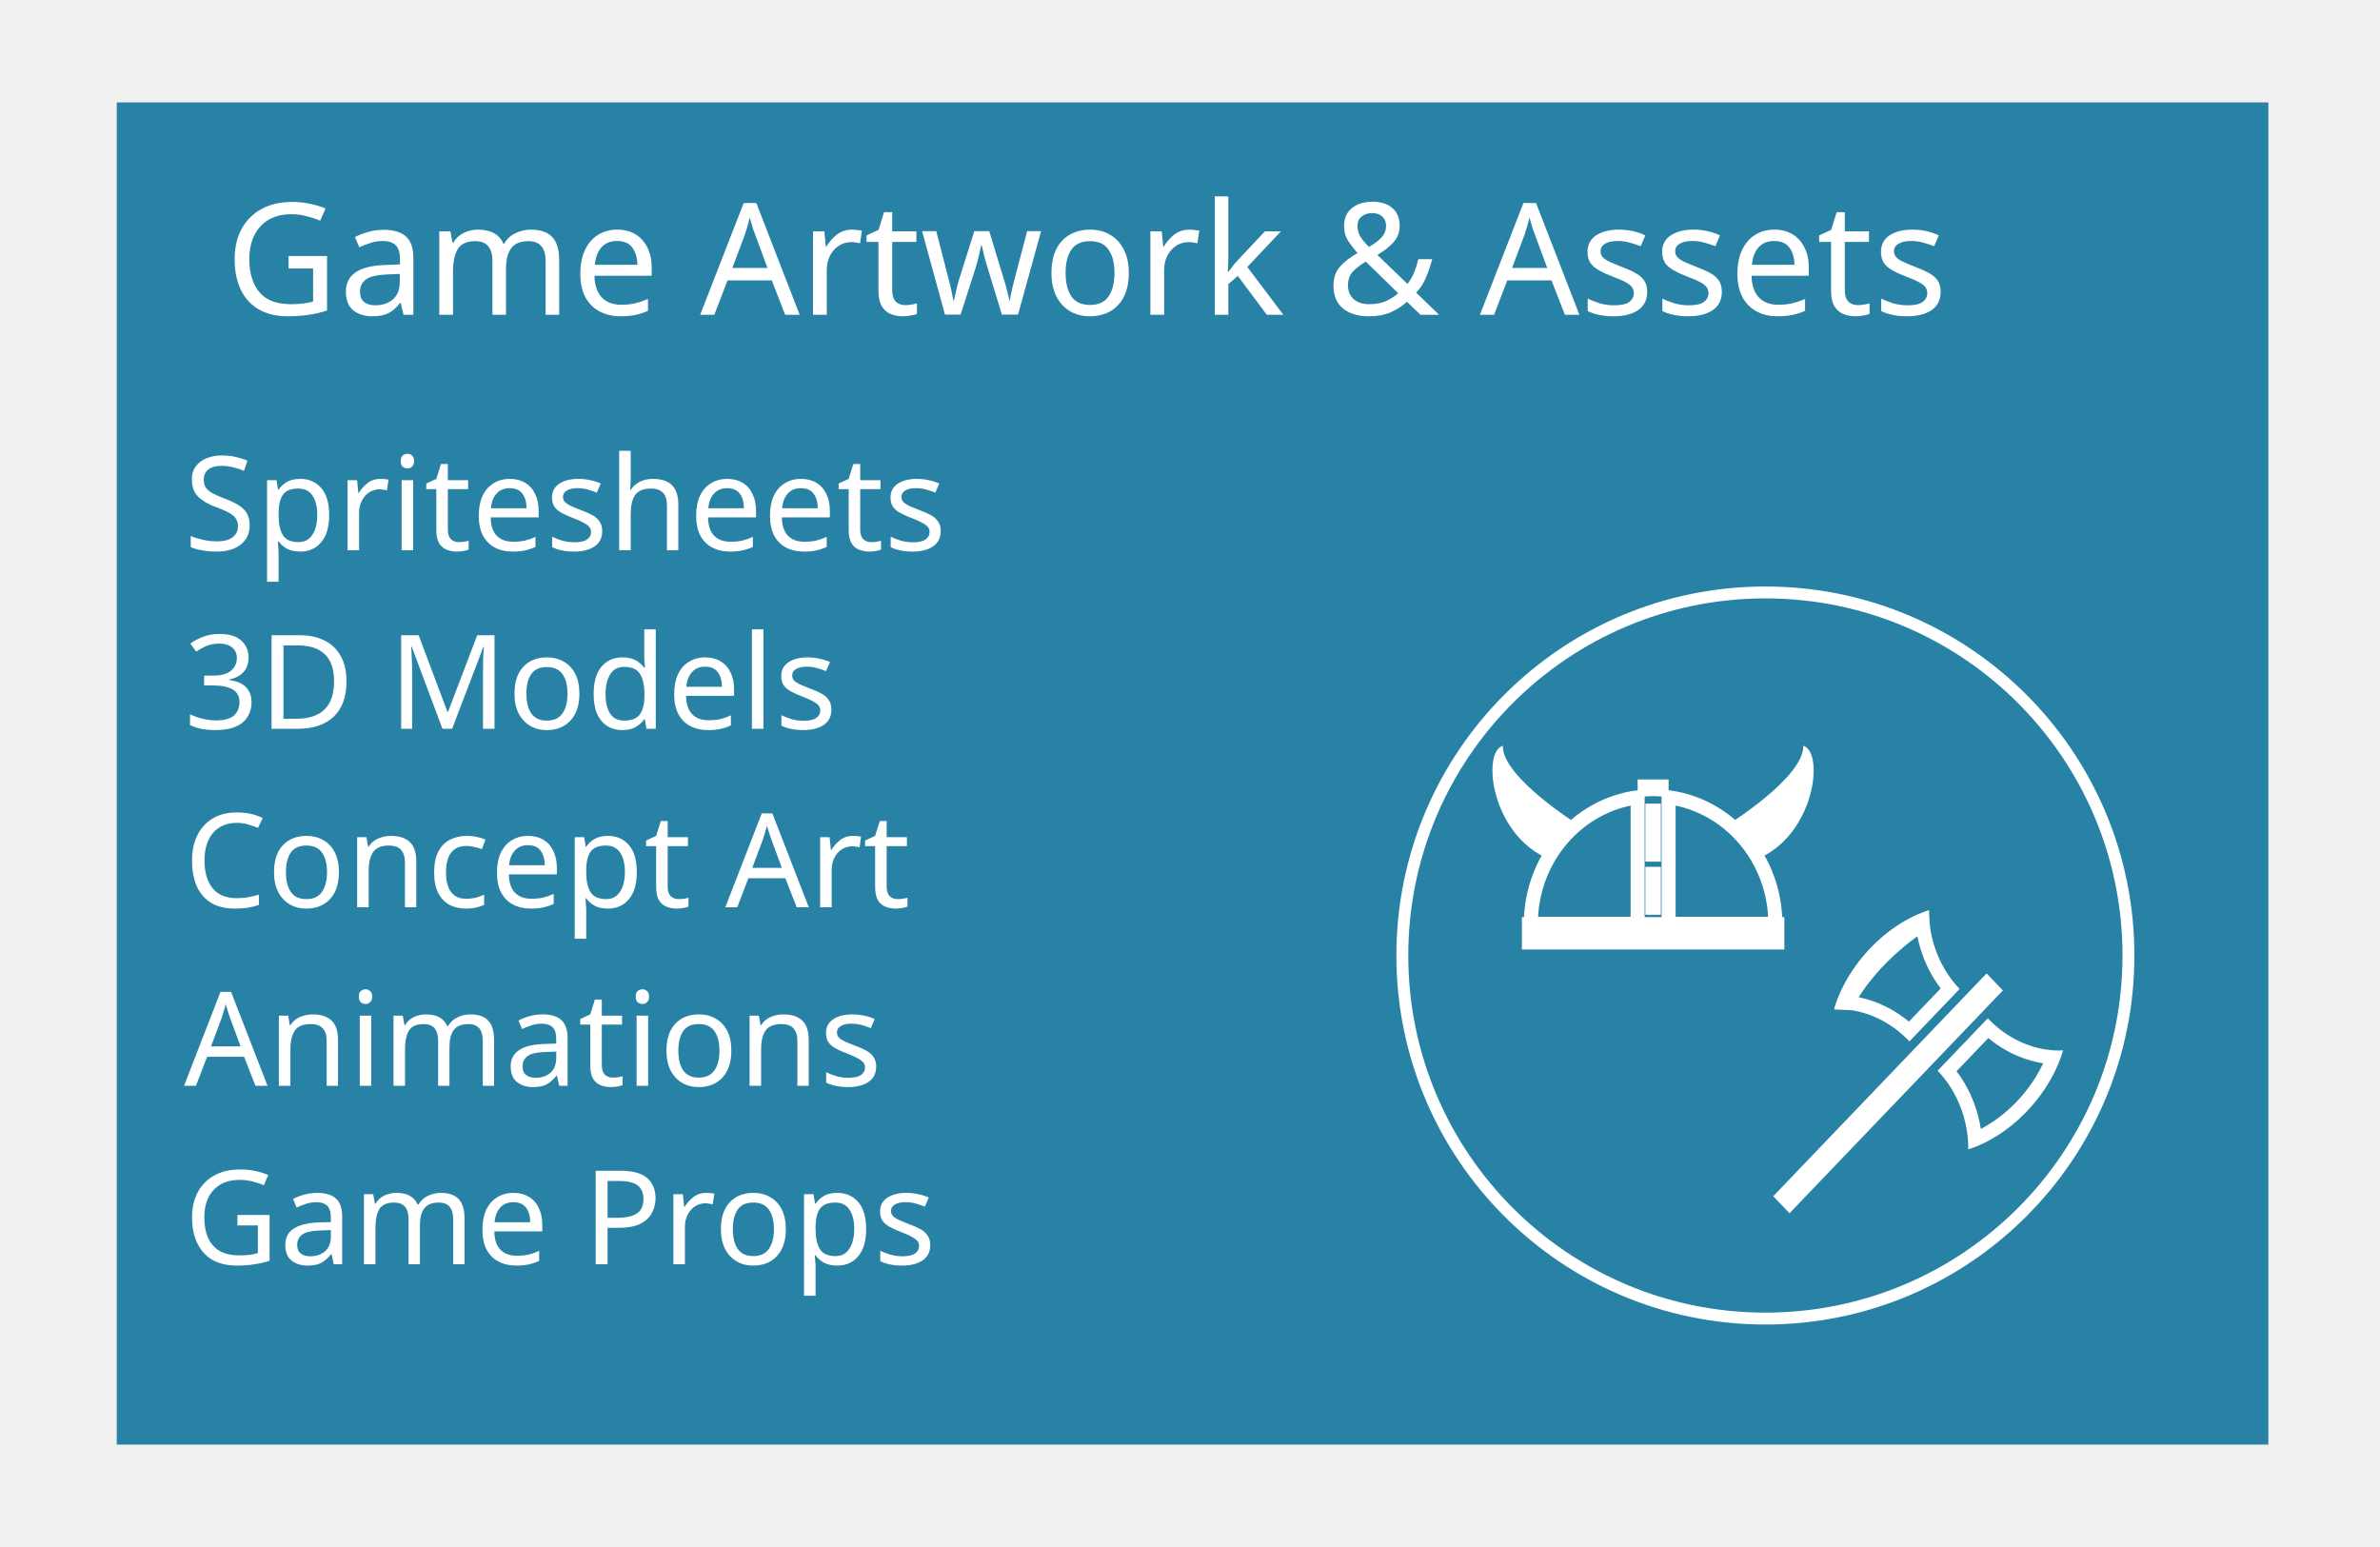
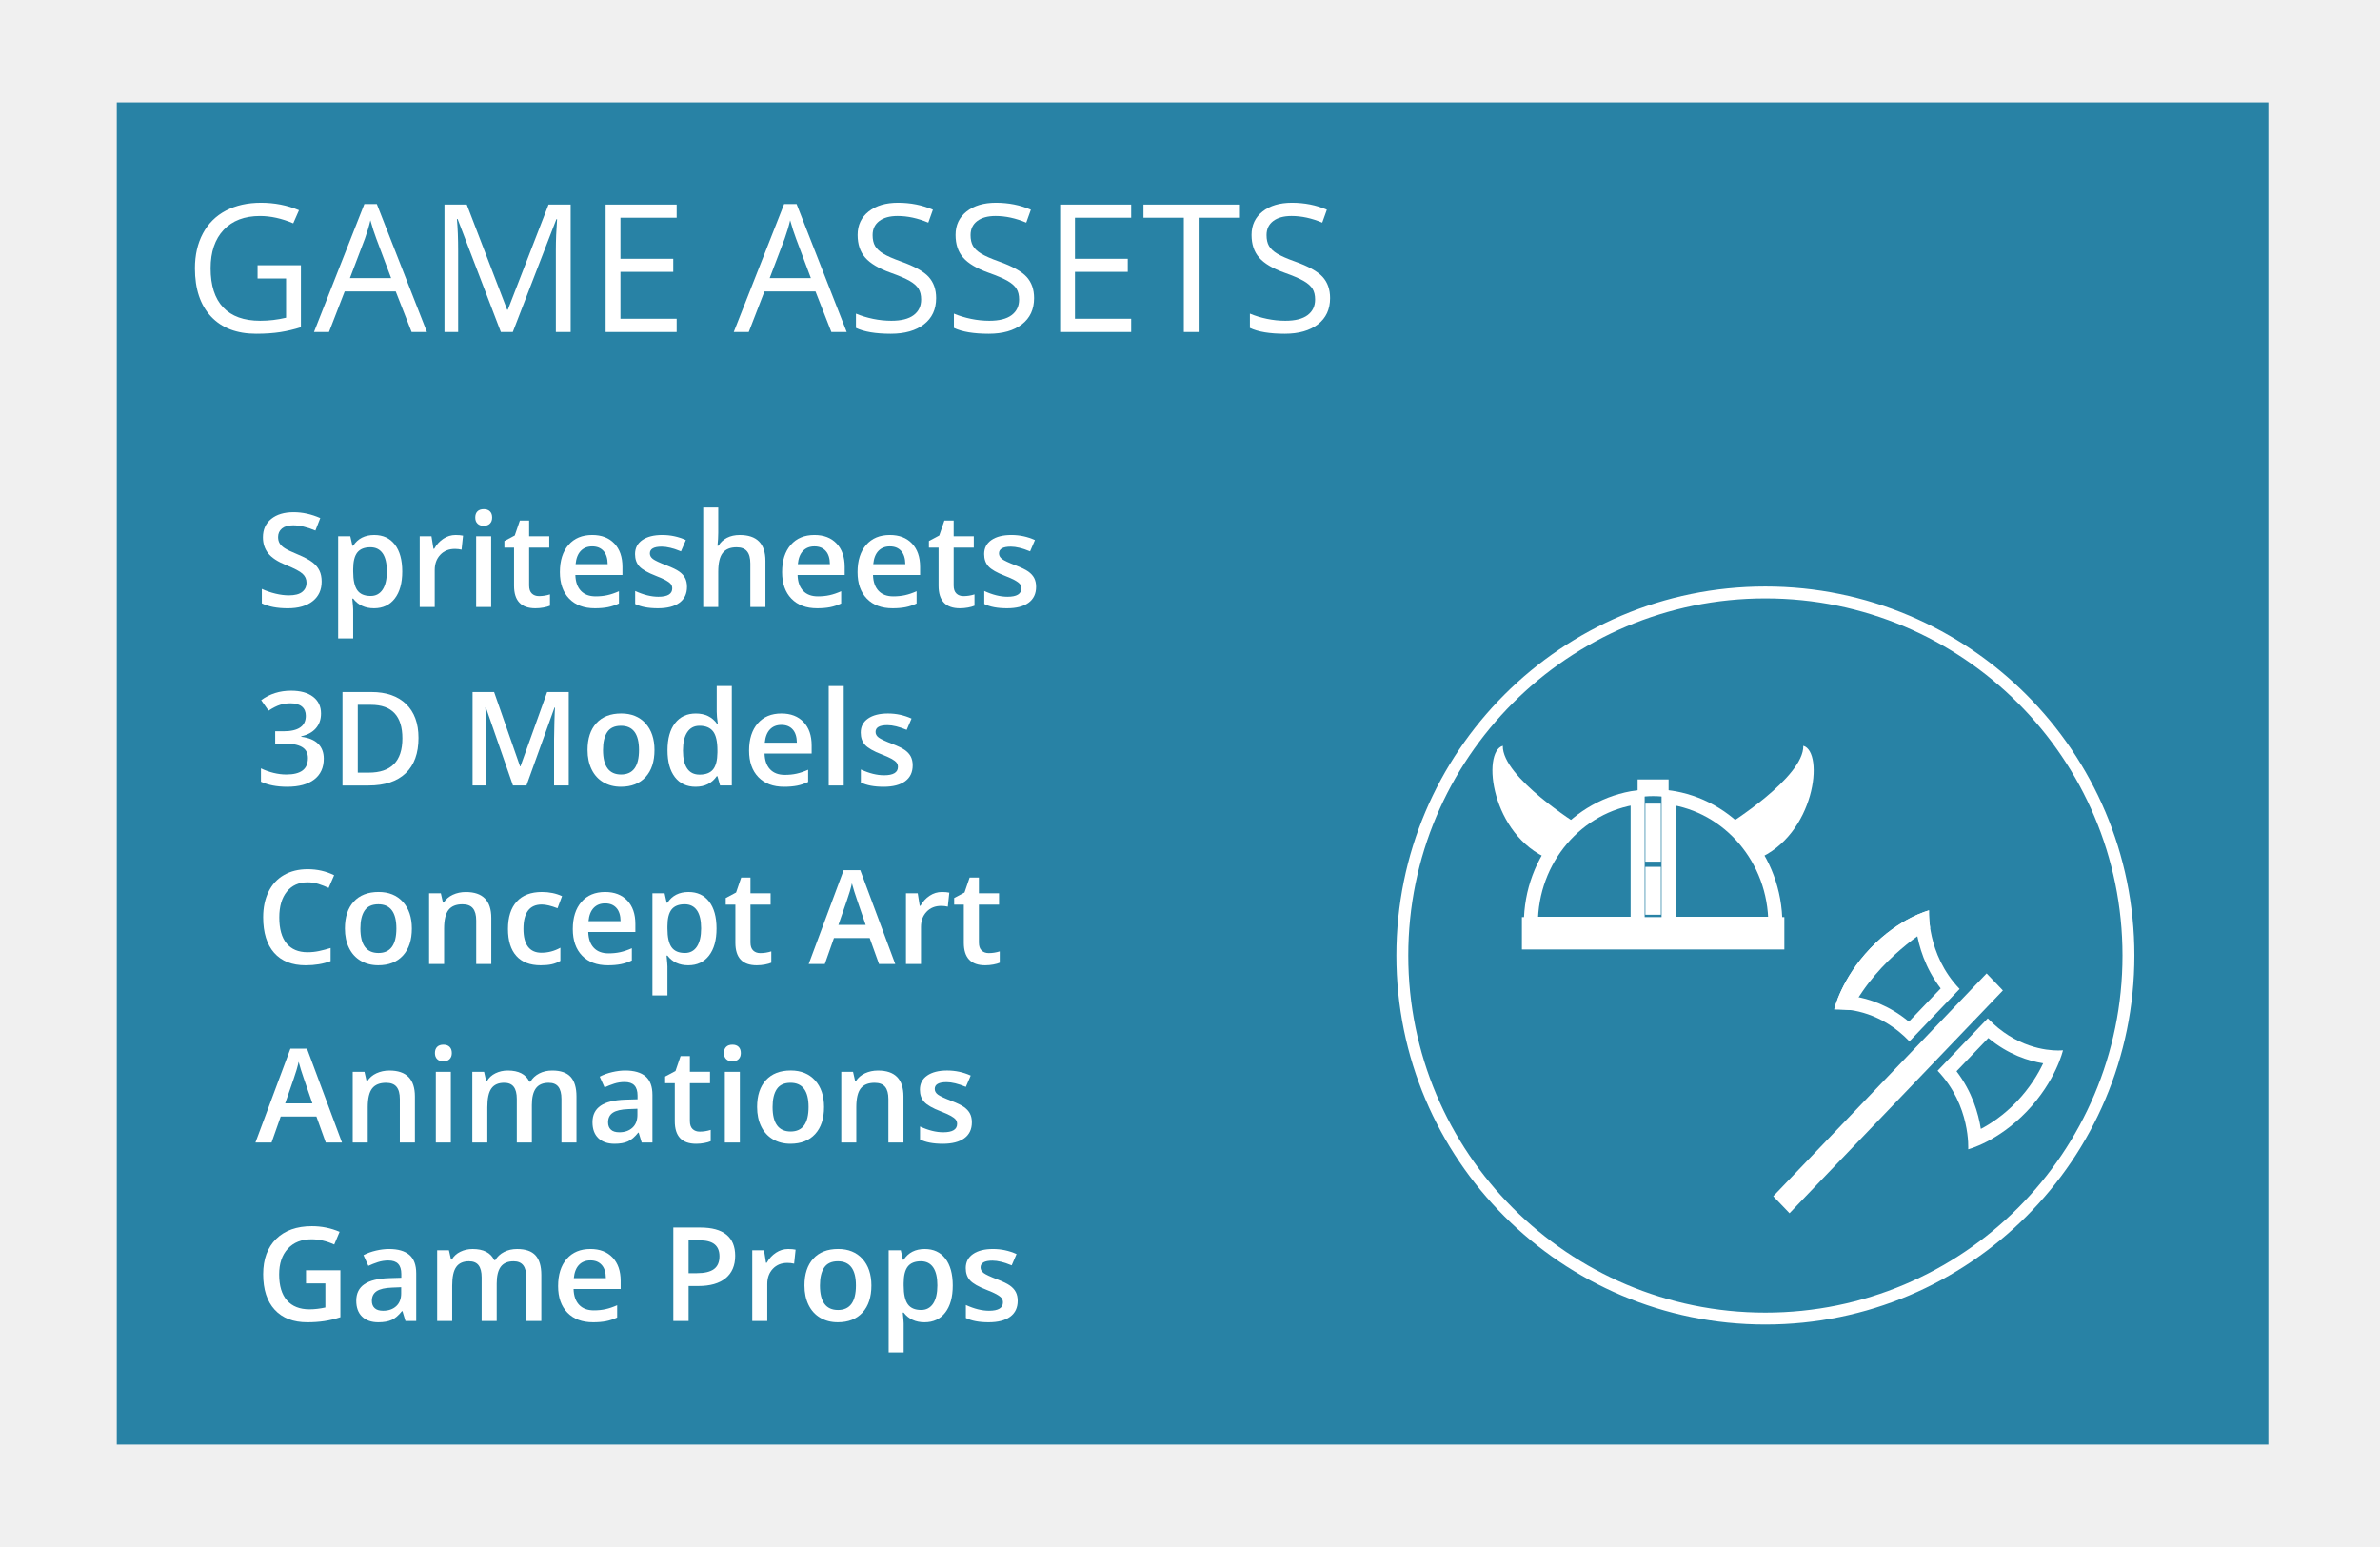
<svg xmlns="http://www.w3.org/2000/svg" version="1.1" x="0px" y="0px" width="200px" height="130px" viewBox="0 0 200 130" enable-background="new 0 0 200 130" xml:space="preserve">
  <g id="Layer_1">
    <rect x="9.813" y="8.606" fill="#2882A5" width="180.806" height="112.787" />
    <g>
-       <rect x="18.92" y="16.499" fill="none" width="171.363" height="14.794" />
-       <text transform="matrix(1 0 0 1 18.9209 26.4531)" fill="#FFFFFF" font-family="'OpenSans-Semibold'" font-size="13.097">Game Artwork &amp; Assets</text>
+       <g>
+         <path fill="#FFFFFF" d="M21.647,22.289h3.64v5.208c-0.566,0.181-1.143,0.317-1.729,0.41c-0.586,0.092-1.265,0.139-2.036,0.139     c-1.621,0-2.883-0.482-3.787-1.446c-0.903-0.965-1.355-2.315-1.355-4.054c0-1.113,0.223-2.089,0.67-2.927     c0.446-0.837,1.09-1.477,1.93-1.919c0.84-0.441,1.824-0.662,2.952-0.662c1.143,0,2.207,0.21,3.193,0.629l-0.483,1.1     c-0.967-0.41-1.897-0.615-2.791-0.615c-1.304,0-2.322,0.388-3.054,1.164s-1.099,1.854-1.099,3.23     c0,1.445,0.353,2.541,1.058,3.288s1.742,1.12,3.109,1.12c0.742,0,1.467-0.085,2.175-0.256v-3.296h-2.395V22.289z" />
+         <path fill="#FFFFFF" d="M34.589,27.899l-1.333-3.406h-4.292l-1.318,3.406h-1.26l4.233-10.752h1.047l4.211,10.752H34.589z      M32.868,23.373l-1.245-3.317c-0.161-0.42-0.327-0.936-0.498-1.546c-0.107,0.469-0.261,0.984-0.461,1.546l-1.26,3.317H32.868z" />
+         <path fill="#FFFFFF" d="M42.089,27.899l-3.633-9.492h-0.059c0.068,0.752,0.103,1.646,0.103,2.681v6.812h-1.15V17.191h1.875     l3.391,8.833h0.059l3.42-8.833h1.86v10.708h-1.245V21c0-0.791,0.034-1.65,0.103-2.578h-0.059l-3.662,9.478H42.089z" />
+         <path fill="#FFFFFF" d="M56.862,27.899h-5.969V17.191h5.969v1.106h-4.724v3.449h4.438v1.099h-4.438v3.94h4.724V27.899z" />
+         <path fill="#FFFFFF" d="M69.863,27.899l-1.333-3.406h-4.292l-1.318,3.406h-1.26l4.233-10.752h1.047l4.211,10.752H69.863z      M68.142,23.373l-1.245-3.317c-0.161-0.42-0.327-0.936-0.498-1.546c-0.107,0.469-0.261,0.984-0.461,1.546l-1.26,3.317H68.142z" />
+         <path fill="#FFFFFF" d="M78.667,25.05c0,0.943-0.342,1.678-1.025,2.205s-1.611,0.791-2.783,0.791c-1.27,0-2.246-0.163-2.93-0.49     v-1.201c0.439,0.186,0.918,0.332,1.436,0.439s1.03,0.16,1.538,0.16c0.83,0,1.455-0.157,1.875-0.472     c0.42-0.315,0.63-0.753,0.63-1.315c0-0.37-0.075-0.675-0.224-0.911c-0.149-0.237-0.398-0.455-0.747-0.655     s-0.88-0.428-1.593-0.682c-0.996-0.356-1.708-0.778-2.135-1.268c-0.428-0.487-0.641-1.125-0.641-1.911     c0-0.825,0.31-1.481,0.93-1.97s1.44-0.732,2.461-0.732c1.064,0,2.043,0.195,2.937,0.586l-0.388,1.084     c-0.884-0.371-1.743-0.557-2.578-0.557c-0.659,0-1.174,0.142-1.545,0.424c-0.371,0.284-0.557,0.677-0.557,1.18     c0,0.371,0.068,0.675,0.205,0.912c0.137,0.236,0.367,0.454,0.692,0.651c0.325,0.198,0.822,0.417,1.491,0.655     c1.123,0.401,1.896,0.831,2.318,1.289C78.455,23.723,78.667,24.317,78.667,25.05z" />
+         <path fill="#FFFFFF" d="M86.899,25.05c0,0.943-0.342,1.678-1.025,2.205s-1.611,0.791-2.783,0.791c-1.27,0-2.246-0.163-2.93-0.49     v-1.201c0.439,0.186,0.918,0.332,1.436,0.439s1.03,0.16,1.538,0.16c0.83,0,1.455-0.157,1.875-0.472     c0.42-0.315,0.63-0.753,0.63-1.315c0-0.37-0.075-0.675-0.224-0.911c-0.149-0.237-0.398-0.455-0.747-0.655     s-0.88-0.428-1.593-0.682c-0.996-0.356-1.708-0.778-2.135-1.268c-0.428-0.487-0.641-1.125-0.641-1.911     c0-0.825,0.31-1.481,0.93-1.97s1.44-0.732,2.461-0.732c1.064,0,2.043,0.195,2.937,0.586l-0.388,1.084     c-0.884-0.371-1.743-0.557-2.578-0.557c-0.659,0-1.174,0.142-1.545,0.424c-0.371,0.284-0.557,0.677-0.557,1.18     c0,0.371,0.068,0.675,0.205,0.912c0.137,0.236,0.367,0.454,0.692,0.651c0.325,0.198,0.822,0.417,1.491,0.655     c1.123,0.401,1.896,0.831,2.318,1.289C86.688,23.723,86.899,24.317,86.899,25.05z" />
+         <path fill="#FFFFFF" d="M95.058,27.899h-5.969V17.191h5.969v1.106h-4.724v3.449h4.438v1.099h-4.438v3.94h4.724V27.899z" />
+         <path fill="#FFFFFF" d="M100.727,27.899h-1.245v-9.602h-3.391v-1.106h8.027v1.106h-3.391V27.899z" />
+         <path fill="#FFFFFF" d="M111.772,25.05c0,0.943-0.342,1.678-1.025,2.205s-1.611,0.791-2.783,0.791c-1.27,0-2.246-0.163-2.93-0.49     v-1.201c0.439,0.186,0.918,0.332,1.436,0.439s1.03,0.16,1.538,0.16c0.83,0,1.455-0.157,1.875-0.472     c0.42-0.315,0.63-0.753,0.63-1.315c0-0.37-0.075-0.675-0.224-0.911c-0.149-0.237-0.398-0.455-0.747-0.655     s-0.88-0.428-1.593-0.682c-0.996-0.356-1.708-0.778-2.135-1.268c-0.428-0.487-0.641-1.125-0.641-1.911     c0-0.825,0.31-1.481,0.93-1.97s1.44-0.732,2.461-0.732c1.064,0,2.043,0.195,2.937,0.586l-0.388,1.084     c-0.884-0.371-1.743-0.557-2.578-0.557c-0.659,0-1.174,0.142-1.545,0.424c-0.371,0.284-0.557,0.677-0.557,1.18     c0,0.371,0.068,0.675,0.205,0.912c0.137,0.236,0.367,0.454,0.692,0.651c0.325,0.198,0.822,0.417,1.491,0.655     c1.123,0.401,1.896,0.831,2.318,1.289C111.561,23.723,111.772,24.317,111.772,25.05z" />
+       </g>
    </g>
    <circle fill="none" stroke="#FFFFFF" stroke-miterlimit="10" cx="148.352" cy="80.295" r="30.509" />
    <g>
      <g>
        <g>
          <rect x="127.891" y="77.068" fill="#FFFFFF" width="22.054" height="2.72" />
          <path fill="#FFFFFF" d="M145.167,69.325c0,0,6.433-3.994,6.37-6.654c1.786,0.517,0.996,7.504-3.893,9.53L145.167,69.325z" />
          <path fill="#FFFFFF" d="M132.66,69.325c0,0-6.436-3.994-6.373-6.654c-1.786,0.517-0.993,7.504,3.897,9.53L132.66,69.325z" />
        </g>
      </g>
      <g>
        <path fill="none" stroke="#FFFFFF" stroke-width="1.18" stroke-miterlimit="10" d="M128.644,77.631h8.973V66.999     C132.56,67.67,128.644,72.169,128.644,77.631z" />
        <path fill="none" stroke="#FFFFFF" stroke-width="1.18" stroke-miterlimit="10" d="M140.218,66.999v10.632h8.97     C149.188,72.169,145.275,67.67,140.218,66.999z" />
        <path fill="#FFFFFF" d="M140.218,66.999v-1.502h-2.602v1.502c0.426-0.058,0.857-0.097,1.3-0.097S139.792,66.941,140.218,66.999z" />
        <rect x="137.617" y="77.631" fill="#FFFFFF" width="2.602" height="0.618" />
      </g>
      <rect x="138.266" y="67.532" fill="#FFFFFF" width="1.303" height="4.876" />
      <rect x="138.266" y="72.844" fill="#FFFFFF" width="1.303" height="4.026" />
    </g>
    <g>
      <g>
        <polygon fill="#FFFFFF" points="166.942,81.8 149.011,100.523 150.38,101.952 168.31,83.231    " />
        <g>
          <path fill="#FFFFFF" d="M161.041,78.215c0.202,1.299,0.724,3.122,2.042,4.845c-0.993,1.038-2,2.09-2.673,2.793      c-1.678-1.396-3.385-1.931-4.608-2.125c0.409-0.869,1.104-2.051,2.23-3.229C159.126,79.357,160.222,78.644,161.041,78.215       M162.102,76.504c0,0-2.46,0.61-4.921,3.178c-2.459,2.572-3.045,5.14-3.045,5.14s0.146-0.018,0.403-0.018      c0.978,0,3.571,0.255,5.919,2.705c0,0,2.305-2.406,4.215-4.404C161.867,80.173,162.102,76.504,162.102,76.504L162.102,76.504z" />
        </g>
        <path fill="#FFFFFF" d="M162.102,76.504c0,0-2.46,0.61-4.921,3.178c-2.459,2.572-3.045,5.14-3.045,5.14l1.432,0.063     c2.259-4.388,6.628-6.921,6.628-6.921C162.065,77.082,162.102,76.504,162.102,76.504z" />
        <g>
          <path fill="#FFFFFF" d="M167.086,87.229c1.678,1.396,3.385,1.93,4.608,2.124c-0.409,0.87-1.104,2.053-2.23,3.229      c-1.094,1.142-2.19,1.856-3.008,2.284c-0.203-1.298-0.726-3.12-2.043-4.845C165.406,88.984,166.413,87.933,167.086,87.229       M167.039,85.573c0,0-2.305,2.405-4.216,4.404c2.805,2.934,2.572,6.601,2.572,6.601s2.461-0.611,4.921-3.179      c2.459-2.569,3.044-5.14,3.044-5.14s-0.146,0.018-0.405,0.018C171.976,88.277,169.384,88.021,167.039,85.573L167.039,85.573z       M173.36,88.26h0.005H173.36z" />
        </g>
      </g>
    </g>
    <g>
-       <rect x="15.466" y="37.882" fill="none" width="108.035" height="76.717" />
-       <text transform="matrix(1 0 0 1 15.4658 46.2422)">
-         <tspan x="0" y="0" fill="#FFFFFF" font-family="'OpenSans-Semibold'" font-size="11">Spritesheets</tspan>
-         <tspan x="0" y="15" fill="#FFFFFF" font-family="'OpenSans-Semibold'" font-size="11">3D Models</tspan>
-         <tspan x="0" y="30" fill="#FFFFFF" font-family="'OpenSans-Semibold'" font-size="11">Concept Art</tspan>
-         <tspan x="0" y="45" fill="#FFFFFF" font-family="'OpenSans-Semibold'" font-size="11">Animations</tspan>
-         <tspan x="0" y="60" fill="#FFFFFF" font-family="'OpenSans-Semibold'" font-size="11">Game Props</tspan>
-       </text>
+       <g>
+         <path fill="#FFFFFF" d="M27.03,48.875c0,0.698-0.252,1.246-0.757,1.644s-1.201,0.597-2.089,0.597s-1.615-0.139-2.181-0.414     v-1.214c0.358,0.169,0.738,0.301,1.142,0.397c0.402,0.097,0.778,0.145,1.125,0.145c0.508,0,0.884-0.096,1.125-0.289     c0.242-0.193,0.363-0.453,0.363-0.779c0-0.293-0.111-0.543-0.333-0.746c-0.222-0.205-0.68-0.446-1.375-0.726     c-0.716-0.29-1.221-0.621-1.515-0.993c-0.293-0.373-0.44-0.82-0.44-1.344c0-0.654,0.233-1.17,0.698-1.547     c0.465-0.375,1.09-0.563,1.875-0.563c0.752,0,1.5,0.165,2.245,0.494l-0.408,1.048c-0.698-0.294-1.321-0.441-1.869-0.441     c-0.416,0-0.73,0.091-0.945,0.271c-0.215,0.182-0.322,0.42-0.322,0.717c0,0.205,0.043,0.379,0.129,0.523     c0.086,0.146,0.228,0.283,0.424,0.412s0.551,0.299,1.063,0.51c0.577,0.24,0.999,0.464,1.268,0.672     c0.269,0.207,0.465,0.441,0.591,0.703S27.03,48.521,27.03,48.875z" />
+         <path fill="#FFFFFF" d="M31.429,51.115c-0.752,0-1.335-0.271-1.751-0.812h-0.075c0.05,0.501,0.075,0.806,0.075,0.913v2.434     h-1.262v-8.584h1.021c0.029,0.111,0.088,0.377,0.177,0.795h0.064c0.394-0.602,0.985-0.902,1.772-0.902     c0.741,0,1.319,0.27,1.732,0.807c0.414,0.537,0.621,1.291,0.621,2.261s-0.21,1.728-0.631,2.272     C32.751,50.843,32.17,51.115,31.429,51.115z M31.123,45.99c-0.501,0-0.867,0.147-1.099,0.441     c-0.23,0.293-0.346,0.762-0.346,1.406v0.188c0,0.724,0.115,1.247,0.344,1.571s0.604,0.486,1.123,0.486     c0.437,0,0.773-0.18,1.01-0.537c0.236-0.358,0.354-0.869,0.354-1.531c0-0.666-0.117-1.17-0.352-1.512     C31.922,46.162,31.578,45.99,31.123,45.99z" />
+         <path fill="#FFFFFF" d="M38.283,44.959c0.254,0,0.464,0.019,0.628,0.055l-0.124,1.176c-0.179-0.043-0.365-0.064-0.559-0.064     c-0.505,0-0.914,0.164-1.227,0.494c-0.313,0.33-0.47,0.758-0.47,1.283v3.105H35.27v-5.941h0.988l0.167,1.048h0.064     c0.197-0.354,0.454-0.636,0.771-0.843C37.576,45.063,37.917,44.959,38.283,44.959z" />
+         <path fill="#FFFFFF" d="M39.937,43.493c0-0.226,0.062-0.399,0.186-0.521c0.123-0.122,0.3-0.184,0.529-0.184     c0.222,0,0.395,0.062,0.518,0.184c0.124,0.121,0.186,0.295,0.186,0.521c0,0.215-0.062,0.384-0.186,0.507     c-0.123,0.125-0.296,0.186-0.518,0.186c-0.229,0-0.406-0.061-0.529-0.186C39.999,43.877,39.937,43.708,39.937,43.493z      M41.274,51.008h-1.262v-5.941h1.262V51.008z" />
+         <path fill="#FFFFFF" d="M45.292,50.094c0.308,0,0.616-0.048,0.924-0.145V50.9c-0.14,0.061-0.319,0.111-0.54,0.152     c-0.22,0.041-0.448,0.063-0.685,0.063c-1.196,0-1.794-0.631-1.794-1.891v-3.201h-0.811v-0.559l0.87-0.463l0.43-1.256h0.779v1.32     h1.692v0.957h-1.692v3.18c0,0.304,0.076,0.529,0.229,0.674C44.845,50.021,45.045,50.094,45.292,50.094z" />
+         <path fill="#FFFFFF" d="M49.997,51.115c-0.924,0-1.646-0.27-2.167-0.809c-0.521-0.539-0.781-1.281-0.781-2.227     c0-0.971,0.242-1.732,0.725-2.288s1.147-0.833,1.993-0.833c0.784,0,1.404,0.238,1.858,0.715s0.682,1.131,0.682,1.966v0.683     h-3.958c0.018,0.576,0.174,1.02,0.467,1.328c0.293,0.311,0.707,0.465,1.241,0.465c0.351,0,0.678-0.033,0.98-0.1     c0.302-0.065,0.627-0.176,0.975-0.33v1.026c-0.308,0.147-0.62,0.251-0.935,0.312S50.402,51.115,49.997,51.115z M49.766,45.916     c-0.401,0-0.723,0.127-0.964,0.381c-0.242,0.254-0.386,0.625-0.433,1.111h2.696c-0.007-0.49-0.125-0.861-0.354-1.113     C50.482,46.041,50.167,45.916,49.766,45.916z" />
+         <path fill="#FFFFFF" d="M57.731,49.315c0,0.58-0.211,1.024-0.634,1.335c-0.422,0.31-1.028,0.465-1.815,0.465     c-0.792,0-1.427-0.121-1.907-0.36v-1.091c0.698,0.322,1.348,0.484,1.95,0.484c0.777,0,1.166-0.234,1.166-0.704     c0-0.15-0.043-0.276-0.129-0.376s-0.228-0.204-0.424-0.312s-0.471-0.229-0.822-0.365c-0.684-0.265-1.146-0.53-1.389-0.795     c-0.241-0.265-0.362-0.608-0.362-1.031c0-0.509,0.205-0.903,0.615-1.185c0.41-0.281,0.967-0.422,1.673-0.422     c0.698,0,1.359,0.143,1.982,0.425l-0.408,0.95c-0.641-0.265-1.18-0.396-1.617-0.396c-0.666,0-0.999,0.189-0.999,0.568     c0,0.187,0.087,0.344,0.261,0.473c0.173,0.129,0.552,0.307,1.136,0.532c0.491,0.19,0.847,0.363,1.069,0.521     c0.222,0.158,0.387,0.34,0.494,0.545C57.678,48.783,57.731,49.029,57.731,49.315z" />
+         <path fill="#FFFFFF" d="M64.322,51.008h-1.268v-3.652c0-0.459-0.092-0.801-0.277-1.026c-0.184-0.226-0.477-0.339-0.878-0.339     c-0.53,0-0.919,0.158-1.168,0.477c-0.249,0.316-0.374,0.848-0.374,1.592v2.949h-1.262V42.65h1.262v2.121     c0,0.34-0.021,0.703-0.064,1.09h0.081c0.172-0.286,0.411-0.508,0.717-0.666c0.307-0.157,0.664-0.236,1.072-0.236     c1.439,0,2.159,0.726,2.159,2.176V51.008z" />
+         <path fill="#FFFFFF" d="M68.672,51.115c-0.924,0-1.646-0.27-2.167-0.809c-0.521-0.539-0.781-1.281-0.781-2.227     c0-0.971,0.242-1.732,0.725-2.288s1.147-0.833,1.993-0.833c0.784,0,1.404,0.238,1.858,0.715s0.682,1.131,0.682,1.966v0.683     h-3.958c0.018,0.576,0.174,1.02,0.467,1.328c0.293,0.311,0.707,0.465,1.241,0.465c0.351,0,0.678-0.033,0.98-0.1     c0.302-0.065,0.627-0.176,0.975-0.33v1.026c-0.308,0.147-0.62,0.251-0.935,0.312S69.077,51.115,68.672,51.115z M68.441,45.916     c-0.401,0-0.723,0.127-0.964,0.381c-0.242,0.254-0.386,0.625-0.433,1.111h2.696c-0.007-0.49-0.125-0.861-0.354-1.113     C69.158,46.041,68.842,45.916,68.441,45.916z" />
+         <path fill="#FFFFFF" d="M75.01,51.115c-0.924,0-1.646-0.27-2.167-0.809c-0.521-0.539-0.781-1.281-0.781-2.227     c0-0.971,0.242-1.732,0.725-2.288s1.147-0.833,1.993-0.833c0.784,0,1.404,0.238,1.858,0.715s0.682,1.131,0.682,1.966v0.683     h-3.958c0.018,0.576,0.174,1.02,0.467,1.328c0.293,0.311,0.707,0.465,1.241,0.465c0.351,0,0.678-0.033,0.98-0.1     c0.302-0.065,0.627-0.176,0.975-0.33v1.026c-0.308,0.147-0.62,0.251-0.935,0.312S75.415,51.115,75.01,51.115z M74.779,45.916     c-0.401,0-0.723,0.127-0.964,0.381c-0.242,0.254-0.386,0.625-0.433,1.111h2.696c-0.007-0.49-0.125-0.861-0.354-1.113     C75.496,46.041,75.18,45.916,74.779,45.916z" />
+         <path fill="#FFFFFF" d="M80.967,50.094c0.308,0,0.616-0.048,0.924-0.145V50.9c-0.14,0.061-0.319,0.111-0.54,0.152     c-0.22,0.041-0.448,0.063-0.685,0.063c-1.196,0-1.794-0.631-1.794-1.891v-3.201h-0.811v-0.559l0.87-0.463l0.43-1.256h0.779v1.32     h1.692v0.957H80.14v3.18c0,0.304,0.076,0.529,0.229,0.674C80.52,50.021,80.72,50.094,80.967,50.094z" />
+         <path fill="#FFFFFF" d="M87.068,49.315c0,0.58-0.211,1.024-0.634,1.335c-0.422,0.31-1.028,0.465-1.815,0.465     c-0.792,0-1.427-0.121-1.907-0.36v-1.091c0.698,0.322,1.348,0.484,1.95,0.484c0.777,0,1.166-0.234,1.166-0.704     c0-0.15-0.043-0.276-0.129-0.376s-0.228-0.204-0.424-0.312s-0.471-0.229-0.822-0.365c-0.684-0.265-1.146-0.53-1.389-0.795     c-0.241-0.265-0.362-0.608-0.362-1.031c0-0.509,0.205-0.903,0.615-1.185c0.41-0.281,0.967-0.422,1.673-0.422     c0.698,0,1.359,0.143,1.982,0.425l-0.408,0.95c-0.641-0.265-1.18-0.396-1.617-0.396c-0.666,0-0.999,0.189-0.999,0.568     c0,0.187,0.087,0.344,0.261,0.473c0.173,0.129,0.552,0.307,1.136,0.532c0.491,0.19,0.847,0.363,1.069,0.521     c0.222,0.158,0.387,0.34,0.494,0.545C87.015,48.783,87.068,49.029,87.068,49.315z" />
+         <path fill="#FFFFFF" d="M26.977,59.959c0,0.498-0.145,0.912-0.435,1.244c-0.29,0.331-0.698,0.554-1.225,0.668v0.043     c0.63,0.079,1.103,0.275,1.418,0.588c0.315,0.314,0.473,0.73,0.473,1.25c0,0.755-0.267,1.338-0.8,1.748s-1.292,0.615-2.277,0.615     c-0.87,0-1.604-0.143-2.202-0.425v-1.122c0.333,0.164,0.686,0.291,1.058,0.381s0.73,0.135,1.074,0.135     c0.609,0,1.063-0.113,1.364-0.339s0.451-0.575,0.451-1.048c0-0.418-0.167-0.727-0.5-0.924c-0.333-0.196-0.856-0.295-1.568-0.295     h-0.682v-1.025h0.693c1.253,0,1.88-0.434,1.88-1.301c0-0.336-0.109-0.596-0.328-0.778S24.83,59.1,24.404,59.1     c-0.297,0-0.583,0.043-0.859,0.127s-0.602,0.248-0.978,0.491l-0.618-0.881c0.72-0.53,1.556-0.795,2.508-0.795     c0.792,0,1.409,0.17,1.853,0.511C26.754,58.893,26.977,59.361,26.977,59.959z" />
+         <path fill="#FFFFFF" d="M35.167,62.006c0,1.297-0.36,2.287-1.08,2.973s-1.756,1.029-3.11,1.029h-2.197v-7.854h2.428     c1.25,0,2.222,0.337,2.917,1.01C34.82,59.838,35.167,60.785,35.167,62.006z M33.814,62.049c0-1.88-0.879-2.82-2.637-2.82h-1.112     v5.699h0.913C32.869,64.928,33.814,63.969,33.814,62.049z" />
+         <path fill="#FFFFFF" d="M43.106,66.008l-2.277-6.559h-0.043c0.061,0.975,0.091,1.887,0.091,2.739v3.819h-1.166v-7.854h1.81     l2.181,6.247h0.032l2.245-6.247h1.815v7.854H46.56v-3.884c0-0.39,0.01-0.899,0.029-1.525c0.02-0.626,0.037-1.007,0.051-1.139     h-0.043l-2.358,6.548H43.106z" />
+         <path fill="#FFFFFF" d="M54.998,63.026c0,0.97-0.249,1.728-0.747,2.272c-0.498,0.544-1.19,0.816-2.079,0.816     c-0.555,0-1.045-0.126-1.472-0.377c-0.426-0.25-0.754-0.609-0.983-1.079s-0.344-1.013-0.344-1.633     c0-0.964,0.247-1.716,0.741-2.256s1.19-0.812,2.089-0.812c0.859,0,1.54,0.277,2.041,0.83S54.998,62.088,54.998,63.026z      M50.674,63.026c0,1.372,0.507,2.058,1.52,2.058c1.002,0,1.504-0.686,1.504-2.058c0-1.356-0.505-2.036-1.515-2.036     c-0.53,0-0.914,0.176-1.152,0.527C50.793,61.868,50.674,62.371,50.674,63.026z" />
+         <path fill="#FFFFFF" d="M58.451,66.115c-0.741,0-1.319-0.27-1.735-0.807s-0.623-1.291-0.623-2.261     c0-0.974,0.21-1.731,0.631-2.274c0.421-0.543,1.004-0.814,1.749-0.814c0.781,0,1.375,0.289,1.783,0.865h0.064     c-0.061-0.426-0.091-0.763-0.091-1.01V57.65h1.268v8.357h-0.988l-0.22-0.779h-0.059C59.824,65.819,59.232,66.115,58.451,66.115z      M58.79,65.094c0.519,0,0.897-0.146,1.133-0.438c0.236-0.291,0.358-0.766,0.365-1.42v-0.178c0-0.748-0.122-1.28-0.365-1.596     c-0.244-0.314-0.625-0.473-1.144-0.473c-0.444,0-0.786,0.18-1.026,0.541c-0.24,0.359-0.36,0.872-0.36,1.538     c0,0.659,0.116,1.161,0.349,1.507S58.324,65.094,58.79,65.094z" />
+         <path fill="#FFFFFF" d="M65.896,66.115c-0.924,0-1.646-0.27-2.167-0.809c-0.521-0.539-0.781-1.281-0.781-2.227     c0-0.971,0.242-1.732,0.725-2.288s1.147-0.833,1.993-0.833c0.784,0,1.404,0.238,1.858,0.715s0.682,1.131,0.682,1.966v0.683     h-3.958c0.018,0.576,0.174,1.02,0.467,1.328c0.293,0.311,0.707,0.465,1.241,0.465c0.351,0,0.678-0.033,0.98-0.1     c0.302-0.065,0.627-0.176,0.975-0.33v1.026c-0.308,0.147-0.62,0.251-0.935,0.312S66.3,66.115,65.896,66.115z M65.665,60.916     c-0.401,0-0.723,0.127-0.964,0.381c-0.242,0.254-0.386,0.625-0.433,1.111h2.696c-0.007-0.49-0.125-0.861-0.354-1.113     C66.381,61.041,66.065,60.916,65.665,60.916z" />
+         <path fill="#FFFFFF" d="M70.901,66.008h-1.262V57.65h1.262V66.008z" />
+         <path fill="#FFFFFF" d="M76.697,64.315c0,0.58-0.211,1.024-0.634,1.335c-0.422,0.31-1.028,0.465-1.815,0.465     c-0.792,0-1.427-0.121-1.907-0.36v-1.091c0.698,0.322,1.348,0.484,1.95,0.484c0.777,0,1.166-0.234,1.166-0.704     c0-0.15-0.043-0.276-0.129-0.376s-0.228-0.204-0.424-0.312s-0.471-0.229-0.822-0.365c-0.684-0.265-1.146-0.53-1.389-0.795     c-0.241-0.265-0.362-0.608-0.362-1.031c0-0.509,0.205-0.903,0.615-1.185c0.41-0.281,0.967-0.422,1.673-0.422     c0.698,0,1.359,0.143,1.982,0.425l-0.408,0.95c-0.641-0.265-1.18-0.396-1.617-0.396c-0.666,0-0.999,0.189-0.999,0.568     c0,0.187,0.087,0.344,0.261,0.473c0.173,0.129,0.552,0.307,1.136,0.532c0.491,0.19,0.847,0.363,1.069,0.521     c0.222,0.158,0.387,0.34,0.494,0.545C76.643,63.783,76.697,64.029,76.697,64.315z" />
+         <path fill="#FFFFFF" d="M25.843,74.143c-0.738,0-1.318,0.262-1.74,0.785c-0.422,0.522-0.634,1.244-0.634,2.164     c0,0.963,0.203,1.691,0.61,2.186c0.406,0.494,0.994,0.742,1.764,0.742c0.333,0,0.655-0.033,0.967-0.1s0.636-0.151,0.972-0.256     v1.102c-0.616,0.232-1.314,0.35-2.095,0.35c-1.149,0-2.032-0.349-2.648-1.045c-0.616-0.697-0.924-1.693-0.924-2.989     c0-0.816,0.149-1.53,0.449-2.144c0.299-0.611,0.731-1.081,1.297-1.406c0.566-0.326,1.23-0.489,1.993-0.489     c0.802,0,1.543,0.169,2.224,0.505l-0.462,1.068c-0.265-0.125-0.545-0.234-0.84-0.33C26.479,74.19,26.169,74.143,25.843,74.143z" />
+         <path fill="#FFFFFF" d="M34.609,78.026c0,0.97-0.249,1.728-0.747,2.272c-0.498,0.544-1.19,0.816-2.079,0.816     c-0.555,0-1.045-0.126-1.472-0.377c-0.426-0.25-0.754-0.609-0.983-1.079s-0.344-1.013-0.344-1.633     c0-0.964,0.247-1.716,0.741-2.256s1.19-0.812,2.089-0.812c0.859,0,1.54,0.277,2.041,0.83S34.609,77.088,34.609,78.026z      M30.285,78.026c0,1.372,0.507,2.058,1.52,2.058c1.002,0,1.504-0.686,1.504-2.058c0-1.356-0.505-2.036-1.515-2.036     c-0.53,0-0.914,0.176-1.152,0.527C30.404,76.868,30.285,77.371,30.285,78.026z" />
+         <path fill="#FFFFFF" d="M41.285,81.008h-1.268v-3.652c0-0.459-0.092-0.801-0.277-1.026c-0.184-0.226-0.477-0.339-0.878-0.339     c-0.534,0-0.924,0.158-1.171,0.473c-0.247,0.315-0.371,0.844-0.371,1.585v2.96h-1.262v-5.941h0.988l0.177,0.779h0.064     c0.179-0.283,0.433-0.502,0.763-0.655s0.695-0.231,1.096-0.231c1.425,0,2.138,0.726,2.138,2.176V81.008z" />
+         <path fill="#FFFFFF" d="M45.437,81.115c-0.899,0-1.582-0.263-2.049-0.787c-0.468-0.525-0.701-1.277-0.701-2.259     c0-0.999,0.244-1.767,0.733-2.304c0.488-0.537,1.195-0.807,2.119-0.807c0.626,0,1.19,0.117,1.692,0.35l-0.381,1.016     c-0.534-0.208-0.974-0.313-1.321-0.313c-1.028,0-1.542,0.683-1.542,2.047c0,0.666,0.128,1.166,0.384,1.502     c0.256,0.334,0.631,0.502,1.125,0.502c0.562,0,1.094-0.141,1.595-0.42v1.102c-0.226,0.133-0.466,0.228-0.723,0.285     C46.113,81.086,45.802,81.115,45.437,81.115z" />
+         <path fill="#FFFFFF" d="M51.082,81.115c-0.924,0-1.646-0.27-2.167-0.809c-0.521-0.539-0.781-1.281-0.781-2.227     c0-0.971,0.242-1.732,0.725-2.288s1.147-0.833,1.993-0.833c0.784,0,1.404,0.238,1.858,0.715s0.682,1.131,0.682,1.966v0.683     h-3.958c0.018,0.576,0.174,1.02,0.467,1.328c0.293,0.311,0.707,0.465,1.241,0.465c0.351,0,0.678-0.033,0.98-0.1     c0.302-0.065,0.627-0.176,0.975-0.33v1.026c-0.308,0.147-0.62,0.251-0.935,0.312S51.487,81.115,51.082,81.115z M50.851,75.916     c-0.401,0-0.723,0.127-0.964,0.381c-0.242,0.254-0.386,0.625-0.433,1.111h2.696c-0.007-0.49-0.125-0.861-0.354-1.113     C51.567,76.041,51.252,75.916,50.851,75.916z" />
+         <path fill="#FFFFFF" d="M57.839,81.115c-0.752,0-1.335-0.271-1.751-0.812h-0.075c0.05,0.501,0.075,0.806,0.075,0.913v2.434     h-1.262v-8.584h1.021c0.029,0.111,0.088,0.377,0.177,0.795h0.064c0.394-0.602,0.985-0.902,1.772-0.902     c0.741,0,1.319,0.27,1.732,0.807c0.414,0.537,0.621,1.291,0.621,2.261s-0.21,1.728-0.631,2.272     C59.161,80.843,58.58,81.115,57.839,81.115z M57.533,75.99c-0.501,0-0.867,0.147-1.099,0.441     c-0.23,0.293-0.346,0.762-0.346,1.406v0.188c0,0.724,0.115,1.247,0.344,1.571s0.604,0.486,1.123,0.486     c0.437,0,0.773-0.18,1.01-0.537c0.236-0.358,0.354-0.869,0.354-1.531c0-0.666-0.117-1.17-0.352-1.512     C58.332,76.162,57.987,75.99,57.533,75.99z" />
+         <path fill="#FFFFFF" d="M63.892,80.094c0.308,0,0.616-0.048,0.924-0.145V80.9c-0.14,0.061-0.319,0.111-0.54,0.152     c-0.22,0.041-0.448,0.063-0.685,0.063c-1.196,0-1.794-0.631-1.794-1.891v-3.201h-0.811v-0.559l0.87-0.463l0.43-1.256h0.779v1.32     h1.692v0.957h-1.692v3.18c0,0.304,0.076,0.529,0.229,0.674C63.445,80.021,63.645,80.094,63.892,80.094z" />
+         <path fill="#FFFFFF" d="M73.866,81.008l-0.784-2.182H70.08l-0.768,2.182h-1.354l2.938-7.885h1.396l2.938,7.885H73.866z      M72.744,77.721l-0.736-2.139c-0.054-0.143-0.128-0.368-0.223-0.676c-0.095-0.309-0.161-0.534-0.196-0.678     c-0.097,0.441-0.238,0.922-0.424,1.445l-0.709,2.047H72.744z" />
+         <path fill="#FFFFFF" d="M79.146,74.959c0.254,0,0.464,0.019,0.628,0.055l-0.124,1.176c-0.179-0.043-0.365-0.064-0.559-0.064     c-0.505,0-0.914,0.164-1.227,0.494c-0.313,0.33-0.47,0.758-0.47,1.283v3.105h-1.262v-5.941h0.988l0.167,1.048h0.064     c0.197-0.354,0.454-0.636,0.771-0.843C78.439,75.063,78.781,74.959,79.146,74.959z" />
+         <path fill="#FFFFFF" d="M83.088,80.094c0.308,0,0.616-0.048,0.924-0.145V80.9c-0.14,0.061-0.319,0.111-0.54,0.152     c-0.22,0.041-0.448,0.063-0.685,0.063c-1.196,0-1.794-0.631-1.794-1.891v-3.201h-0.811v-0.559l0.87-0.463l0.43-1.256h0.779v1.32     h1.692v0.957h-1.692v3.18c0,0.304,0.076,0.529,0.229,0.674C82.642,80.021,82.841,80.094,83.088,80.094z" />
+         <path fill="#FFFFFF" d="M27.374,96.008l-0.784-2.182h-3.002l-0.768,2.182h-1.354l2.938-7.885H25.8l2.938,7.885H27.374z      M26.251,92.721l-0.736-2.139c-0.054-0.143-0.128-0.368-0.223-0.676c-0.095-0.309-0.161-0.534-0.196-0.678     C25,89.67,24.858,90.15,24.672,90.674l-0.709,2.047H26.251z" />
+         <path fill="#FFFFFF" d="M34.867,96.008h-1.268v-3.652c0-0.459-0.092-0.801-0.277-1.026c-0.184-0.226-0.477-0.339-0.878-0.339     c-0.534,0-0.924,0.158-1.171,0.473c-0.247,0.315-0.371,0.844-0.371,1.585v2.96h-1.262v-5.941h0.988l0.177,0.779h0.064     c0.179-0.283,0.433-0.502,0.763-0.655s0.695-0.231,1.096-0.231c1.425,0,2.138,0.726,2.138,2.176V96.008z" />
+         <path fill="#FFFFFF" d="M36.548,88.493c0-0.226,0.062-0.399,0.186-0.521c0.123-0.122,0.3-0.184,0.529-0.184     c0.222,0,0.395,0.062,0.518,0.184c0.124,0.121,0.186,0.295,0.186,0.521c0,0.215-0.062,0.384-0.186,0.507     c-0.123,0.125-0.296,0.186-0.518,0.186c-0.229,0-0.406-0.061-0.529-0.186C36.609,88.877,36.548,88.708,36.548,88.493z      M37.885,96.008h-1.262v-5.941h1.262V96.008z" />
+         <path fill="#FFFFFF" d="M44.696,96.008h-1.268v-3.664c0-0.454-0.086-0.793-0.258-1.018c-0.172-0.224-0.44-0.336-0.806-0.336     c-0.487,0-0.844,0.158-1.071,0.477c-0.228,0.316-0.341,0.844-0.341,1.581v2.96H39.69v-5.941h0.988l0.177,0.779h0.064     c0.165-0.283,0.404-0.502,0.717-0.655c0.313-0.153,0.658-0.231,1.034-0.231c0.913,0,1.518,0.313,1.815,0.936h0.086     c0.175-0.294,0.422-0.523,0.741-0.688c0.319-0.165,0.684-0.248,1.096-0.248c0.709,0,1.226,0.18,1.549,0.537     c0.324,0.358,0.486,0.904,0.486,1.639v3.873h-1.262v-3.664c0-0.454-0.087-0.793-0.26-1.018c-0.174-0.224-0.443-0.336-0.809-0.336     c-0.491,0-0.85,0.154-1.077,0.459c-0.227,0.307-0.341,0.777-0.341,1.41V96.008z" />
+         <path fill="#FFFFFF" d="M53.923,96.008l-0.252-0.828h-0.043c-0.287,0.362-0.575,0.608-0.865,0.738     c-0.29,0.131-0.663,0.197-1.117,0.197c-0.583,0-1.039-0.158-1.367-0.473c-0.327-0.315-0.491-0.762-0.491-1.338     c0-0.612,0.228-1.074,0.682-1.386s1.147-0.481,2.079-0.511l1.026-0.031V92.06c0-0.38-0.088-0.663-0.266-0.851     c-0.177-0.189-0.452-0.283-0.824-0.283c-0.304,0-0.596,0.045-0.875,0.135s-0.548,0.195-0.806,0.316l-0.408-0.902     c0.322-0.168,0.675-0.296,1.058-0.383c0.383-0.088,0.745-0.133,1.085-0.133c0.755,0,1.326,0.165,1.711,0.494     c0.385,0.33,0.577,0.848,0.577,1.553v4.002H53.923z M52.043,95.148c0.458,0,0.826-0.129,1.104-0.385     c0.278-0.256,0.417-0.615,0.417-1.076v-0.516l-0.763,0.031c-0.594,0.021-1.027,0.121-1.297,0.299     c-0.27,0.178-0.405,0.448-0.405,0.813c0,0.265,0.079,0.47,0.236,0.614C51.492,95.076,51.729,95.148,52.043,95.148z" />
+         <path fill="#FFFFFF" d="M58.8,95.094c0.308,0,0.616-0.048,0.924-0.145V95.9c-0.14,0.061-0.319,0.111-0.54,0.152     c-0.22,0.041-0.448,0.063-0.685,0.063c-1.196,0-1.794-0.631-1.794-1.891v-3.201h-0.811v-0.559l0.87-0.463l0.43-1.256h0.779v1.32     h1.692v0.957h-1.692v3.18c0,0.304,0.076,0.529,0.229,0.674C58.354,95.021,58.553,95.094,58.8,95.094z" />
+         <path fill="#FFFFFF" d="M60.836,88.493c0-0.226,0.062-0.399,0.186-0.521c0.123-0.122,0.3-0.184,0.529-0.184     c0.222,0,0.395,0.062,0.518,0.184c0.124,0.121,0.186,0.295,0.186,0.521c0,0.215-0.062,0.384-0.186,0.507     c-0.123,0.125-0.296,0.186-0.518,0.186c-0.229,0-0.406-0.061-0.529-0.186C60.897,88.877,60.836,88.708,60.836,88.493z      M62.173,96.008h-1.262v-5.941h1.262V96.008z" />
+         <path fill="#FFFFFF" d="M69.247,93.026c0,0.97-0.249,1.728-0.747,2.272c-0.498,0.544-1.19,0.816-2.079,0.816     c-0.555,0-1.045-0.126-1.472-0.377c-0.426-0.25-0.754-0.609-0.983-1.079s-0.344-1.013-0.344-1.633     c0-0.964,0.247-1.716,0.741-2.256s1.19-0.812,2.089-0.812c0.859,0,1.54,0.277,2.041,0.83S69.247,92.088,69.247,93.026z      M64.923,93.026c0,1.372,0.507,2.058,1.52,2.058c1.002,0,1.504-0.686,1.504-2.058c0-1.356-0.505-2.036-1.515-2.036     c-0.53,0-0.914,0.176-1.152,0.527C65.042,91.868,64.923,92.371,64.923,93.026z" />
+         <path fill="#FFFFFF" d="M75.923,96.008h-1.268v-3.652c0-0.459-0.092-0.801-0.277-1.026c-0.184-0.226-0.477-0.339-0.878-0.339     c-0.534,0-0.924,0.158-1.171,0.473c-0.247,0.315-0.371,0.844-0.371,1.585v2.96h-1.262v-5.941h0.988l0.177,0.779h0.064     c0.179-0.283,0.433-0.502,0.763-0.655s0.695-0.231,1.096-0.231c1.425,0,2.138,0.726,2.138,2.176V96.008z" />
+         <path fill="#FFFFFF" d="M81.67,94.315c0,0.58-0.211,1.024-0.634,1.335c-0.422,0.31-1.028,0.465-1.815,0.465     c-0.792,0-1.427-0.121-1.907-0.36v-1.091c0.698,0.322,1.348,0.484,1.95,0.484c0.777,0,1.166-0.234,1.166-0.704     c0-0.15-0.043-0.276-0.129-0.376s-0.228-0.204-0.424-0.312s-0.471-0.229-0.822-0.365c-0.684-0.265-1.146-0.53-1.389-0.795     c-0.241-0.265-0.362-0.608-0.362-1.031c0-0.509,0.205-0.903,0.615-1.185c0.41-0.281,0.967-0.422,1.673-0.422     c0.698,0,1.359,0.143,1.982,0.425l-0.408,0.95c-0.641-0.265-1.18-0.396-1.617-0.396c-0.666,0-0.999,0.189-0.999,0.568     c0,0.187,0.087,0.344,0.261,0.473c0.173,0.129,0.552,0.307,1.136,0.532c0.491,0.19,0.847,0.363,1.069,0.521     c0.222,0.158,0.387,0.34,0.494,0.545C81.617,93.783,81.67,94.029,81.67,94.315z" />
+         <path fill="#FFFFFF" d="M25.714,106.748h2.89v3.942c-0.473,0.153-0.926,0.263-1.362,0.327c-0.435,0.064-0.905,0.098-1.41,0.098     c-1.189,0-2.105-0.352-2.75-1.057c-0.645-0.703-0.967-1.695-0.967-2.978c0-1.265,0.363-2.253,1.09-2.968s1.728-1.071,3.002-1.071     c0.82,0,1.597,0.157,2.331,0.473l-0.451,1.069c-0.637-0.294-1.275-0.441-1.912-0.441c-0.838,0-1.5,0.264-1.987,0.79     s-0.73,1.246-0.73,2.159c0,0.959,0.219,1.689,0.658,2.189c0.439,0.498,1.07,0.748,1.894,0.748c0.416,0,0.859-0.051,1.332-0.155     v-2.024h-1.627V106.748z" />
+         <path fill="#FFFFFF" d="M34.072,111.008l-0.252-0.828h-0.043c-0.287,0.362-0.575,0.608-0.865,0.738     c-0.29,0.131-0.663,0.197-1.117,0.197c-0.583,0-1.039-0.158-1.367-0.473c-0.327-0.315-0.491-0.762-0.491-1.338     c0-0.612,0.228-1.074,0.682-1.386s1.147-0.481,2.079-0.511l1.026-0.031v-0.317c0-0.38-0.088-0.663-0.266-0.851     c-0.177-0.189-0.452-0.283-0.824-0.283c-0.304,0-0.596,0.045-0.875,0.135s-0.548,0.195-0.806,0.316l-0.408-0.902     c0.322-0.168,0.675-0.296,1.058-0.383c0.383-0.088,0.745-0.133,1.085-0.133c0.755,0,1.326,0.165,1.711,0.494     c0.385,0.33,0.577,0.848,0.577,1.553v4.002H34.072z M32.192,110.148c0.458,0,0.826-0.129,1.104-0.385     c0.278-0.256,0.417-0.615,0.417-1.076v-0.516l-0.763,0.031c-0.594,0.021-1.027,0.121-1.297,0.299     c-0.27,0.178-0.405,0.448-0.405,0.813c0,0.265,0.079,0.47,0.236,0.614C31.641,110.076,31.877,110.148,32.192,110.148z" />
+         <path fill="#FFFFFF" d="M41.742,111.008h-1.268v-3.664c0-0.454-0.086-0.793-0.258-1.018c-0.172-0.224-0.44-0.336-0.806-0.336     c-0.487,0-0.844,0.158-1.071,0.477c-0.228,0.316-0.341,0.844-0.341,1.581v2.96h-1.262v-5.941h0.988l0.177,0.779h0.064     c0.165-0.283,0.404-0.502,0.717-0.655c0.313-0.153,0.658-0.231,1.034-0.231c0.913,0,1.518,0.313,1.815,0.936h0.086     c0.175-0.294,0.422-0.523,0.741-0.688c0.319-0.165,0.684-0.248,1.096-0.248c0.709,0,1.226,0.18,1.549,0.537     c0.324,0.358,0.486,0.904,0.486,1.639v3.873h-1.262v-3.664c0-0.454-0.087-0.793-0.26-1.018c-0.174-0.224-0.443-0.336-0.809-0.336     c-0.491,0-0.85,0.154-1.077,0.459c-0.227,0.307-0.341,0.777-0.341,1.41V111.008z" />
+         <path fill="#FFFFFF" d="M49.847,111.115c-0.924,0-1.646-0.27-2.167-0.809c-0.521-0.539-0.781-1.281-0.781-2.227     c0-0.971,0.242-1.732,0.725-2.288s1.147-0.833,1.993-0.833c0.784,0,1.404,0.238,1.858,0.715s0.682,1.131,0.682,1.966v0.683     h-3.958c0.018,0.576,0.174,1.02,0.467,1.328c0.293,0.311,0.707,0.465,1.241,0.465c0.351,0,0.678-0.033,0.98-0.1     c0.302-0.065,0.627-0.176,0.975-0.33v1.026c-0.308,0.147-0.62,0.251-0.935,0.312S50.251,111.115,49.847,111.115z M49.616,105.916     c-0.401,0-0.723,0.127-0.964,0.381c-0.242,0.254-0.386,0.625-0.433,1.111h2.696c-0.007-0.49-0.125-0.861-0.354-1.113     C50.332,106.041,50.017,105.916,49.616,105.916z" />
+         <path fill="#FFFFFF" d="M61.781,105.529c0,0.819-0.269,1.447-0.806,1.885s-1.302,0.655-2.293,0.655h-0.816v2.938h-1.284v-7.854     h2.261c0.981,0,1.716,0.201,2.205,0.602C61.537,104.157,61.781,104.748,61.781,105.529z M57.866,106.99h0.682     c0.659,0,1.142-0.115,1.45-0.344c0.308-0.229,0.462-0.588,0.462-1.074c0-0.451-0.138-0.788-0.414-1.01     c-0.276-0.223-0.706-0.334-1.289-0.334h-0.892V106.99z" />
+         <path fill="#FFFFFF" d="M66.229,104.959c0.254,0,0.464,0.019,0.628,0.055l-0.124,1.176c-0.179-0.043-0.365-0.064-0.559-0.064     c-0.505,0-0.914,0.164-1.227,0.494c-0.313,0.33-0.47,0.758-0.47,1.283v3.105h-1.262v-5.941h0.988l0.167,1.048h0.064     c0.197-0.354,0.454-0.636,0.771-0.843C65.522,105.063,65.863,104.959,66.229,104.959z" />
+         <path fill="#FFFFFF" d="M73.227,108.026c0,0.97-0.249,1.728-0.747,2.272c-0.498,0.544-1.19,0.816-2.079,0.816     c-0.555,0-1.045-0.126-1.472-0.377c-0.426-0.25-0.754-0.609-0.983-1.079s-0.344-1.013-0.344-1.633     c0-0.964,0.247-1.716,0.741-2.256s1.19-0.812,2.089-0.812c0.859,0,1.54,0.277,2.041,0.83S73.227,107.088,73.227,108.026z      M68.903,108.026c0,1.372,0.507,2.058,1.52,2.058c1.002,0,1.504-0.686,1.504-2.058c0-1.356-0.505-2.036-1.515-2.036     c-0.53,0-0.914,0.176-1.152,0.527C69.022,106.868,68.903,107.371,68.903,108.026z" />
+         <path fill="#FFFFFF" d="M77.69,111.115c-0.752,0-1.335-0.271-1.751-0.812h-0.075c0.05,0.501,0.075,0.806,0.075,0.913v2.434     h-1.262v-8.584h1.021c0.029,0.111,0.088,0.377,0.177,0.795h0.064c0.394-0.602,0.985-0.902,1.772-0.902     c0.741,0,1.319,0.27,1.732,0.807c0.414,0.537,0.621,1.291,0.621,2.261s-0.21,1.728-0.631,2.272     C79.013,110.843,78.432,111.115,77.69,111.115z M77.384,105.99c-0.501,0-0.867,0.147-1.099,0.441     c-0.23,0.293-0.346,0.762-0.346,1.406v0.188c0,0.724,0.115,1.247,0.344,1.571s0.604,0.486,1.123,0.486     c0.437,0,0.773-0.18,1.01-0.537c0.236-0.358,0.354-0.869,0.354-1.531c0-0.666-0.117-1.17-0.352-1.512     C78.184,106.162,77.839,105.99,77.384,105.99z" />
+         <path fill="#FFFFFF" d="M85.521,109.315c0,0.58-0.211,1.024-0.634,1.335c-0.422,0.31-1.028,0.465-1.815,0.465     c-0.792,0-1.427-0.121-1.907-0.36v-1.091c0.698,0.322,1.348,0.484,1.95,0.484c0.777,0,1.166-0.234,1.166-0.704     c0-0.15-0.043-0.276-0.129-0.376s-0.228-0.204-0.424-0.312s-0.471-0.229-0.822-0.365c-0.684-0.265-1.146-0.53-1.389-0.795     c-0.241-0.265-0.362-0.608-0.362-1.031c0-0.509,0.205-0.903,0.615-1.185c0.41-0.281,0.967-0.422,1.673-0.422     c0.698,0,1.359,0.143,1.982,0.425l-0.408,0.95c-0.641-0.265-1.18-0.396-1.617-0.396c-0.666,0-0.999,0.189-0.999,0.568     c0,0.187,0.087,0.344,0.261,0.473c0.173,0.129,0.552,0.307,1.136,0.532c0.491,0.19,0.847,0.363,1.069,0.521     c0.222,0.158,0.387,0.34,0.494,0.545C85.468,108.783,85.521,109.029,85.521,109.315z" />
+       </g>
    </g>
  </g>
  <g id="Layer_2">
</g>
</svg>
